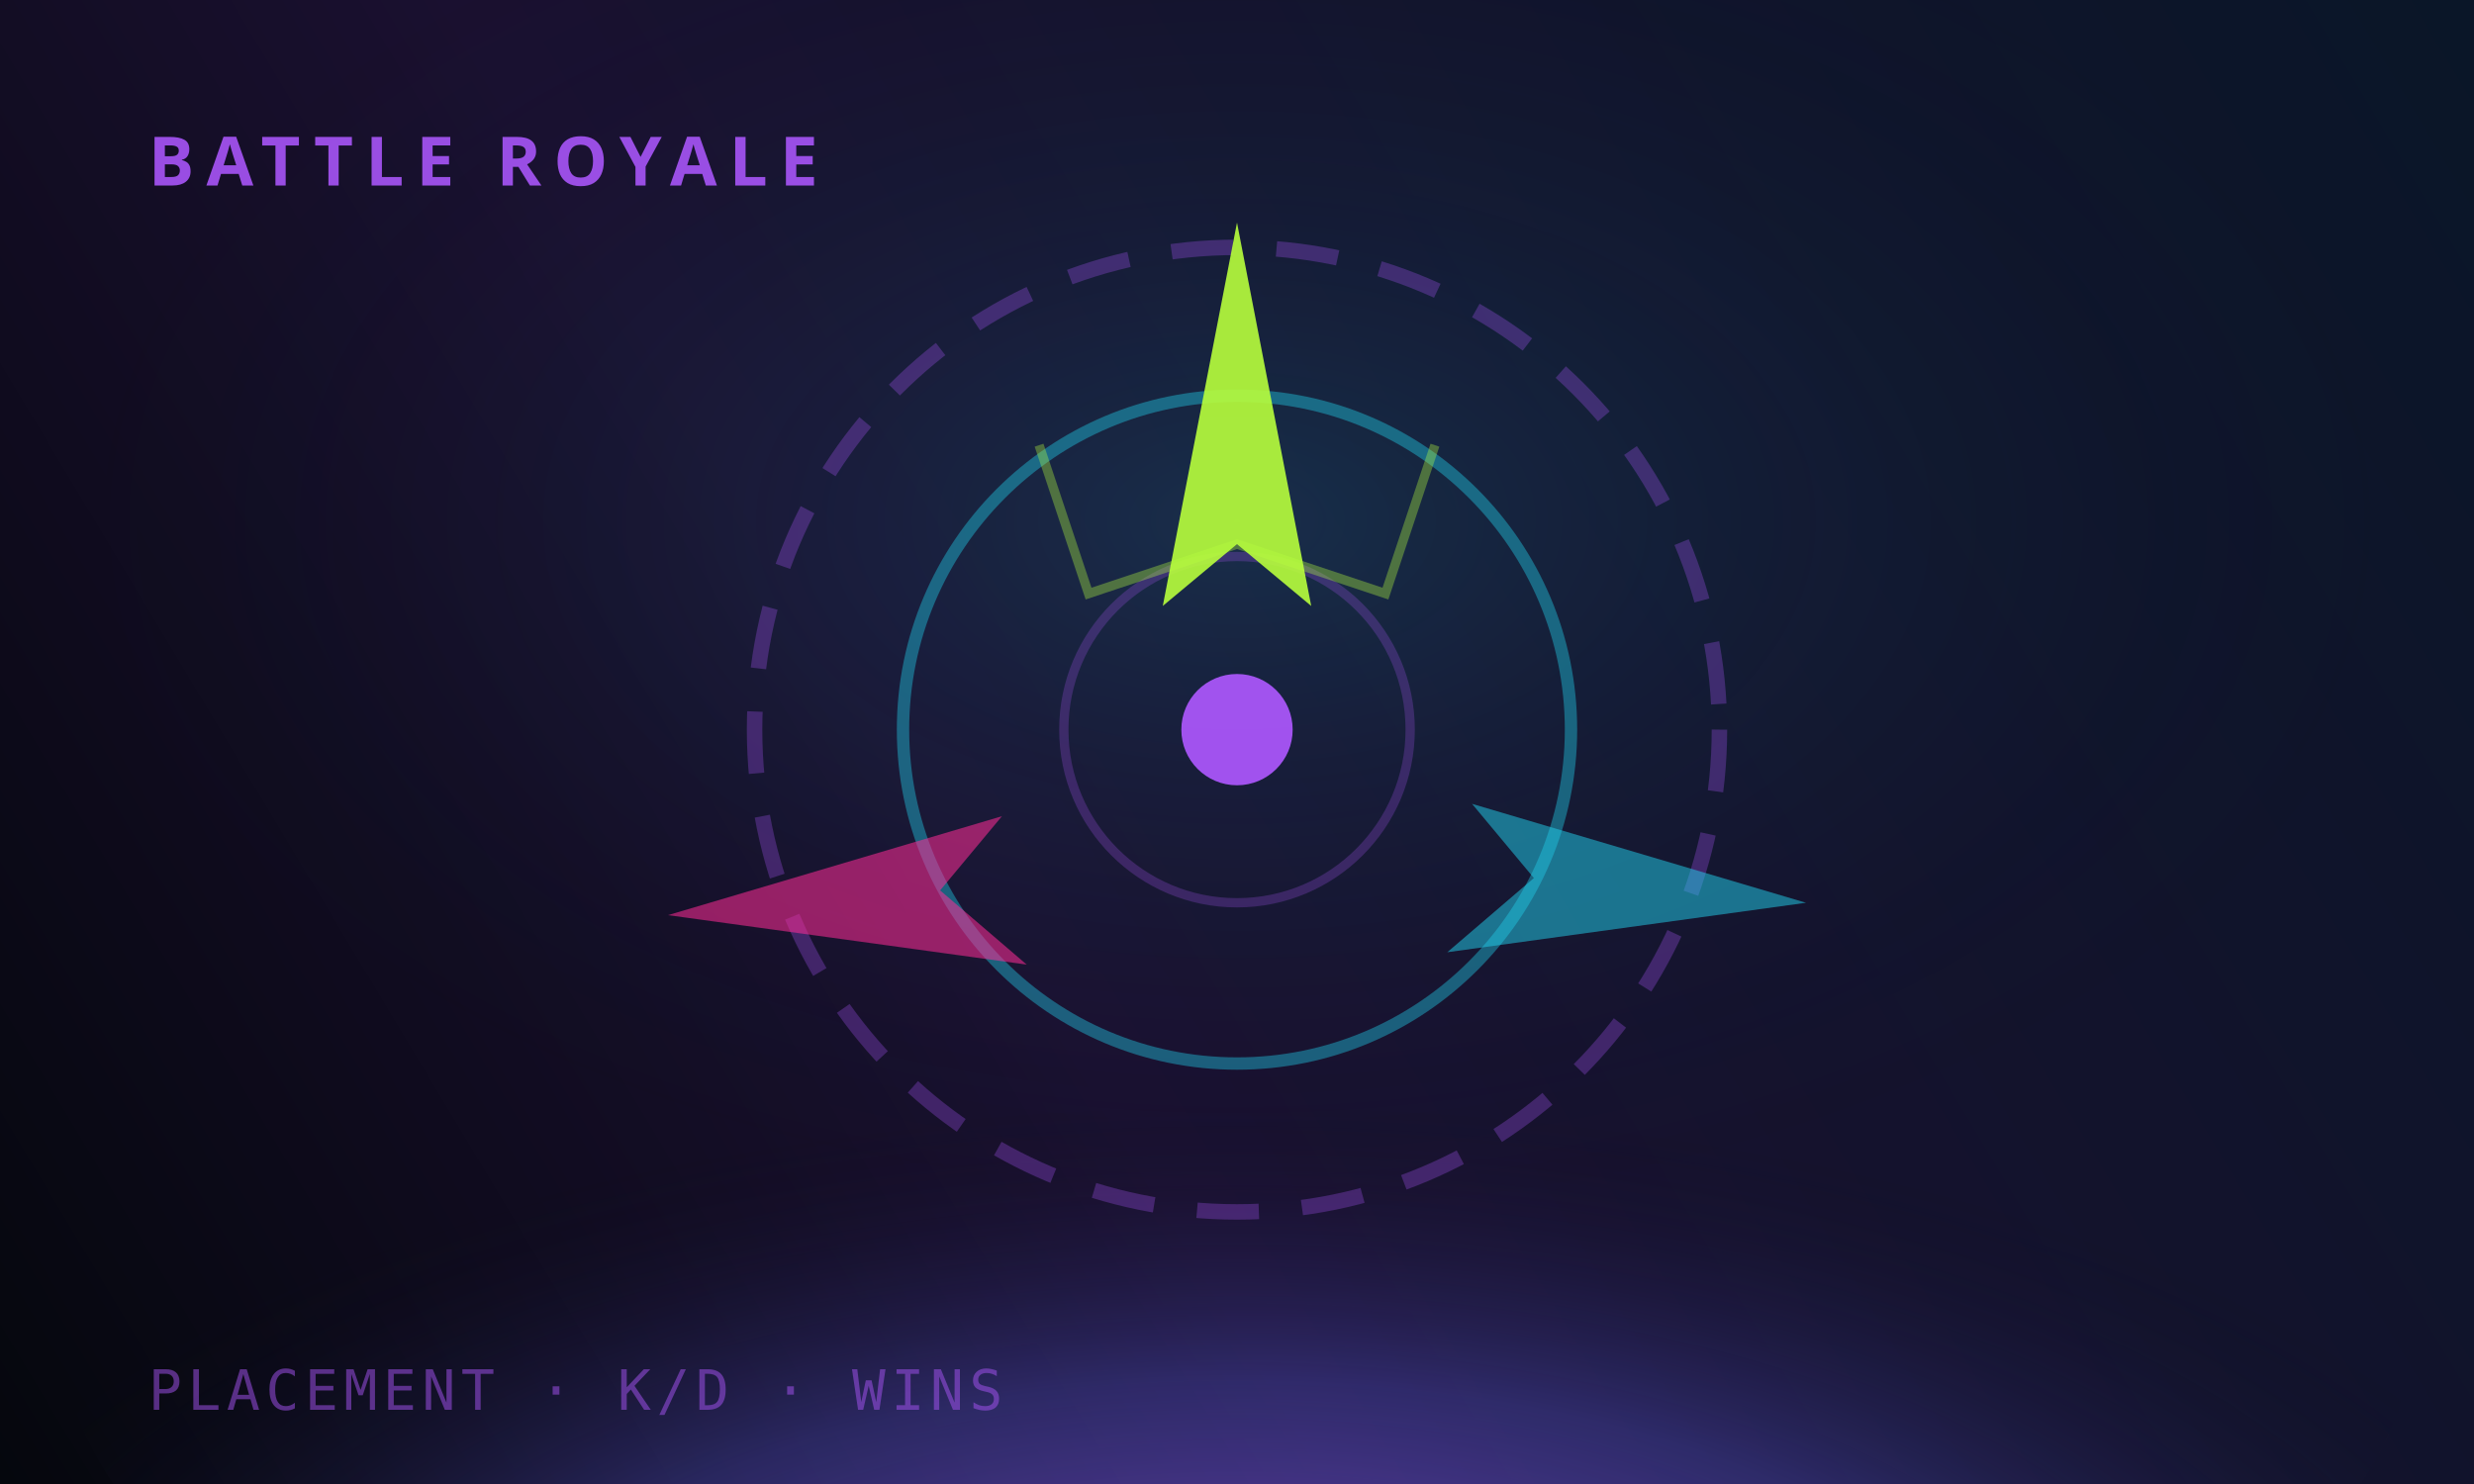
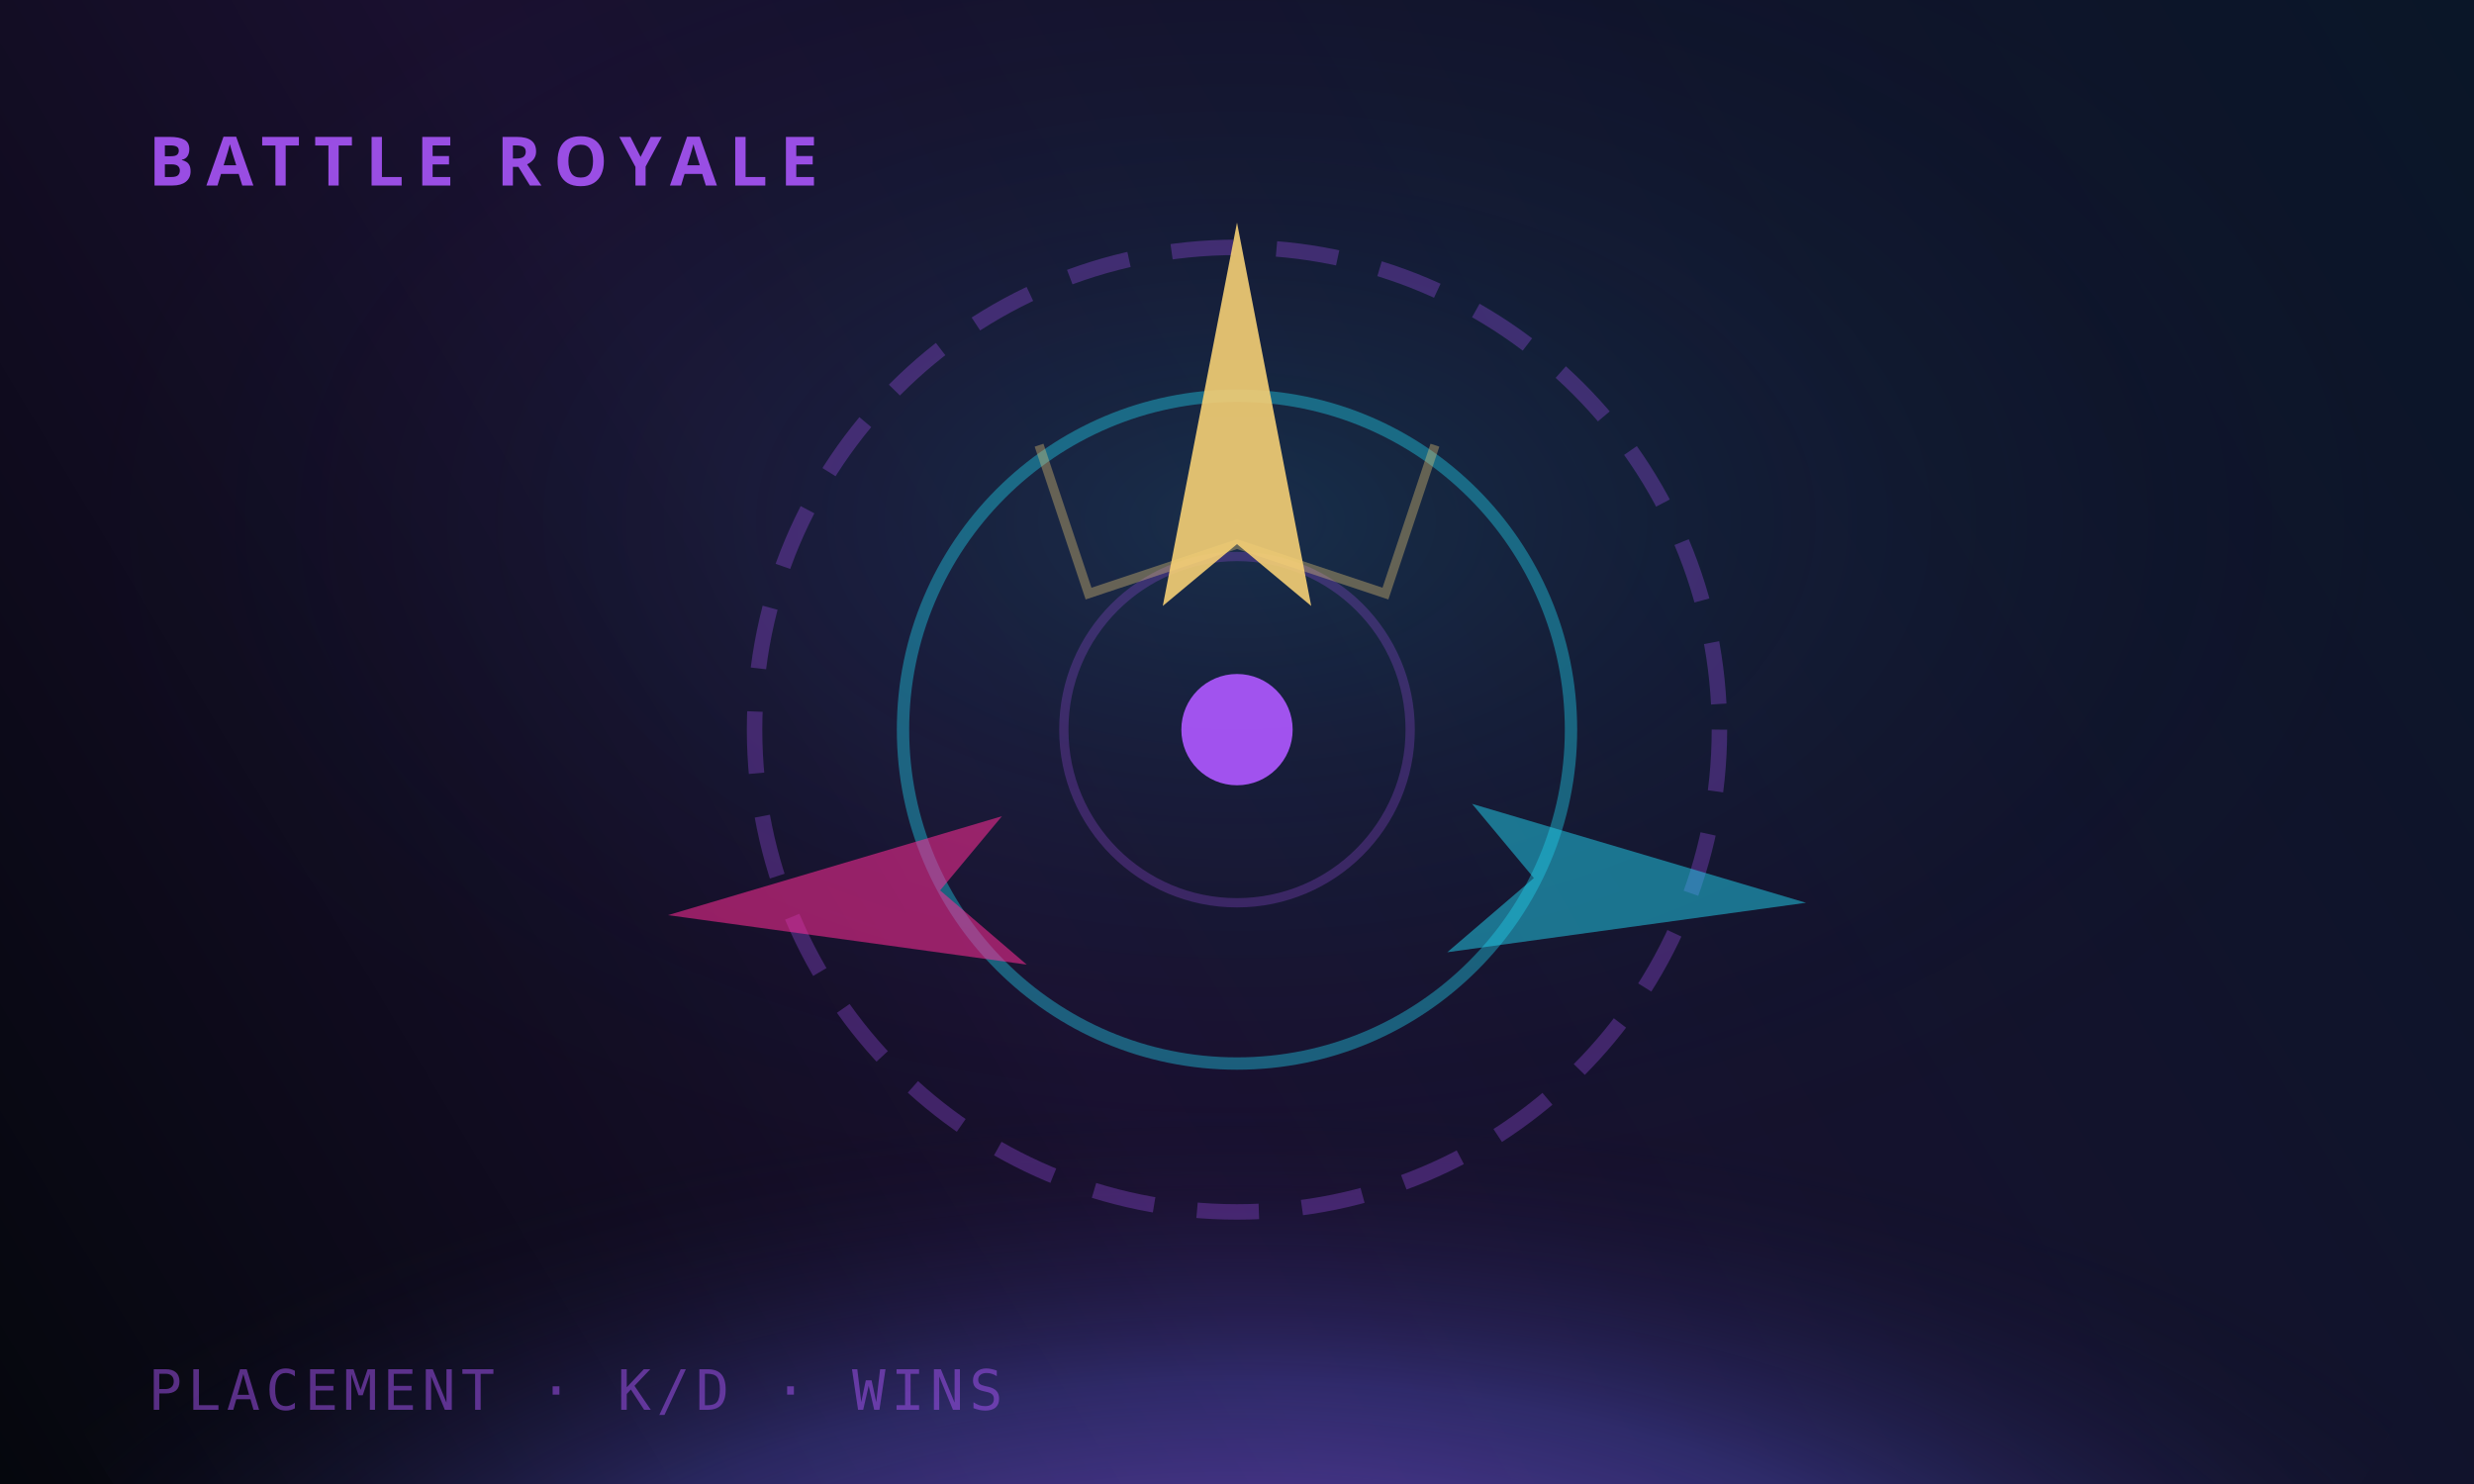
<svg xmlns="http://www.w3.org/2000/svg" viewBox="0 0 400 240" fill="none">
  <defs>
    <linearGradient id="fn-bg" x1="0" y1="240" x2="400" y2="0" gradientUnits="userSpaceOnUse">
      <stop stop-color="#05070d" />
      <stop offset="0.4" stop-color="#1a1030" />
      <stop offset="1" stop-color="#0a1628" />
    </linearGradient>
    <radialGradient id="fn-storm" cx="0.5" cy="0.88" r="0.6">
      <stop stop-color="#a855f7" stop-opacity="0.7" />
      <stop offset="0.55" stop-color="#6366f1" stop-opacity="0.3" />
      <stop offset="1" stop-color="#05070d" stop-opacity="0" />
    </radialGradient>
    <radialGradient id="fn-beam" cx="0.5" cy="0.35" r="0.5">
      <stop stop-color="#22d3ee" stop-opacity="0.15" />
      <stop offset="1" stop-color="#05070d" stop-opacity="0" />
    </radialGradient>
  </defs>
  <rect width="400" height="240" fill="url(#fn-bg)" />
  <rect width="400" height="240" fill="url(#fn-beam)" />
  <ellipse cx="200" cy="215" rx="190" ry="85" fill="url(#fn-storm)" />
  <circle cx="200" cy="118" r="78" stroke="#a855f7" stroke-opacity="0.3" stroke-width="2.5" stroke-dasharray="10 7" />
  <circle cx="200" cy="118" r="54" stroke="#22d3ee" stroke-opacity="0.4" stroke-width="2" />
  <circle cx="200" cy="118" r="28" stroke="#a855f7" stroke-opacity="0.25" stroke-width="1.5" />
  <circle cx="200" cy="118" r="9" fill="#a855f7" fill-opacity="0.95" />
-   <path d="M200 36 L212 98 L200 88 L188 98 Z" fill="#b8ff3c" fill-opacity="0.9" />
+   <path d="M200 36 L212 98 L200 88 L188 98 Z" fill="#f5d075" fill-opacity="0.9" />
  <path d="M108 148 L162 132 L152 144 L166 156 Z" fill="#ff2d95" fill-opacity="0.55" />
  <path d="M292 146 L238 130 L248 142 L234 154 Z" fill="#22d3ee" fill-opacity="0.5" />
-   <path d="M168 72 L176 96 L200 88 L224 96 L232 72" stroke="#b8ff3c" stroke-opacity="0.35" stroke-width="1.5" fill="none" />
+   <path d="M168 72 L176 96 L200 88 L224 96 L232 72" stroke="#f5d075" stroke-opacity="0.35" stroke-width="1.5" fill="none" />
  <text x="24" y="30" fill="#a855f7" fill-opacity="0.9" font-family="system-ui,sans-serif" font-size="11" font-weight="700" letter-spacing="0.18em">BATTLE ROYALE</text>
  <text x="24" y="228" fill="#a855f7" fill-opacity="0.5" font-family="ui-monospace,monospace" font-size="9" letter-spacing="0.1em">PLACEMENT · K/D · WINS</text>
</svg>
